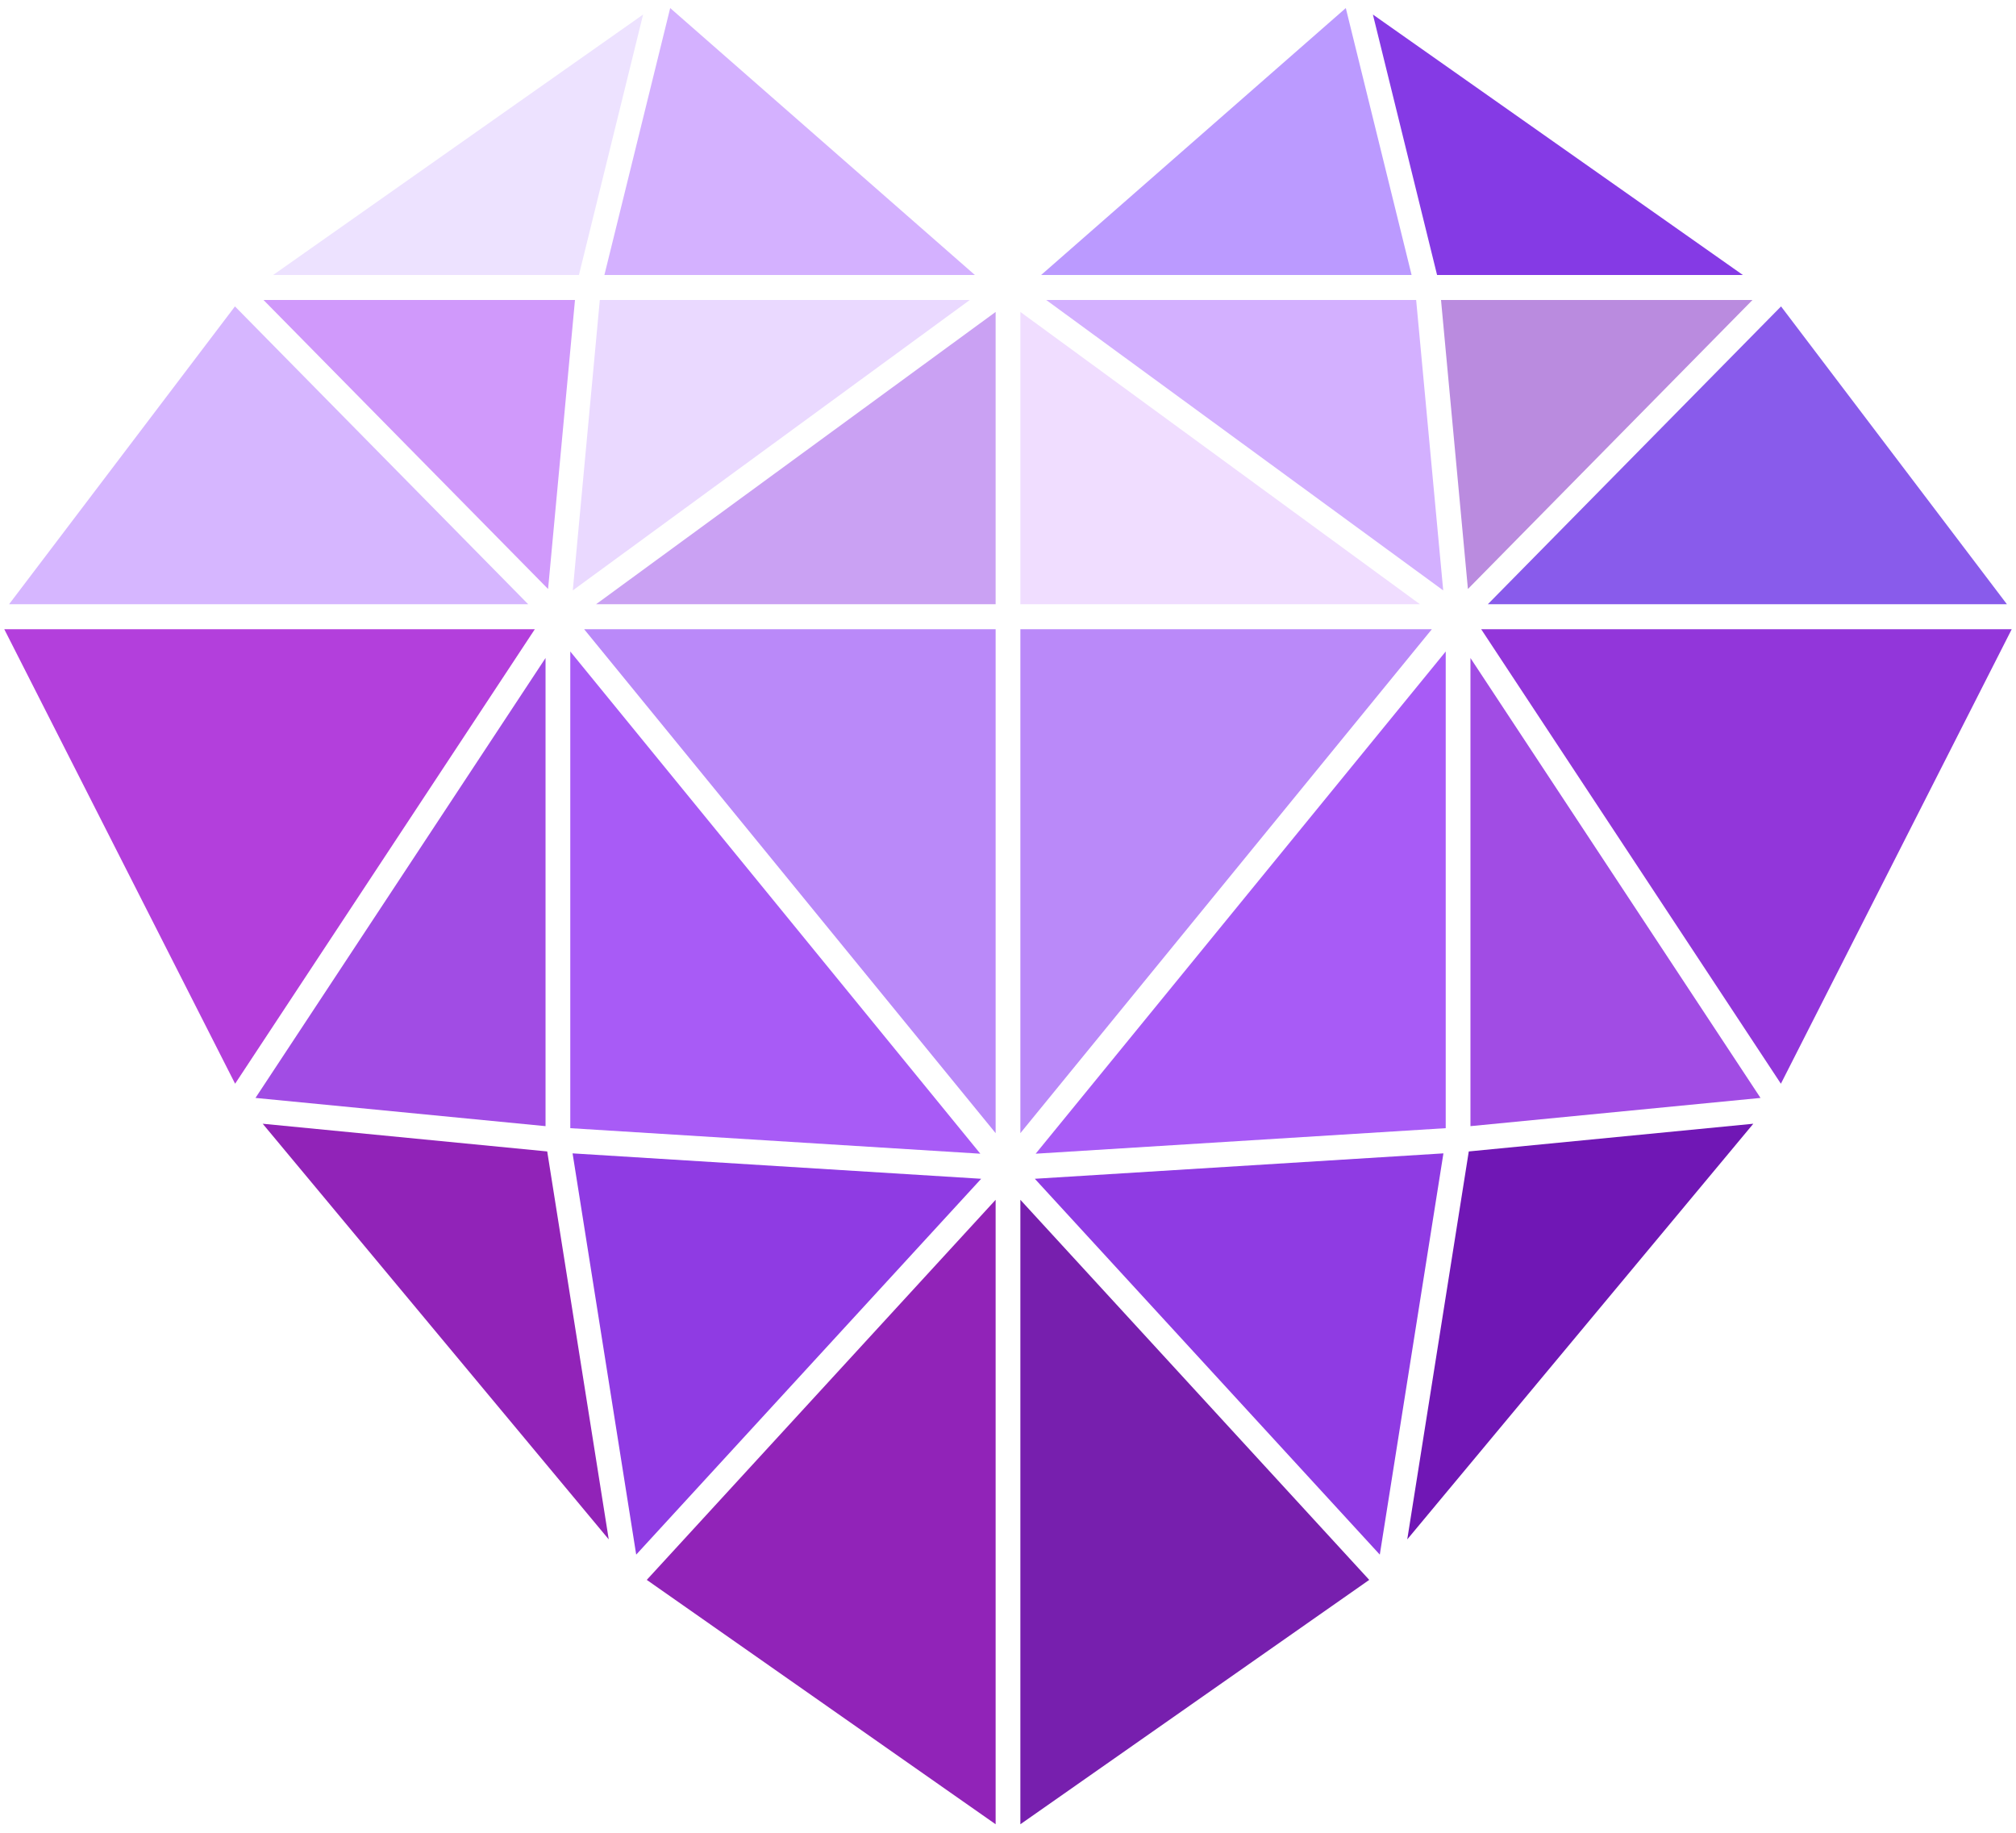
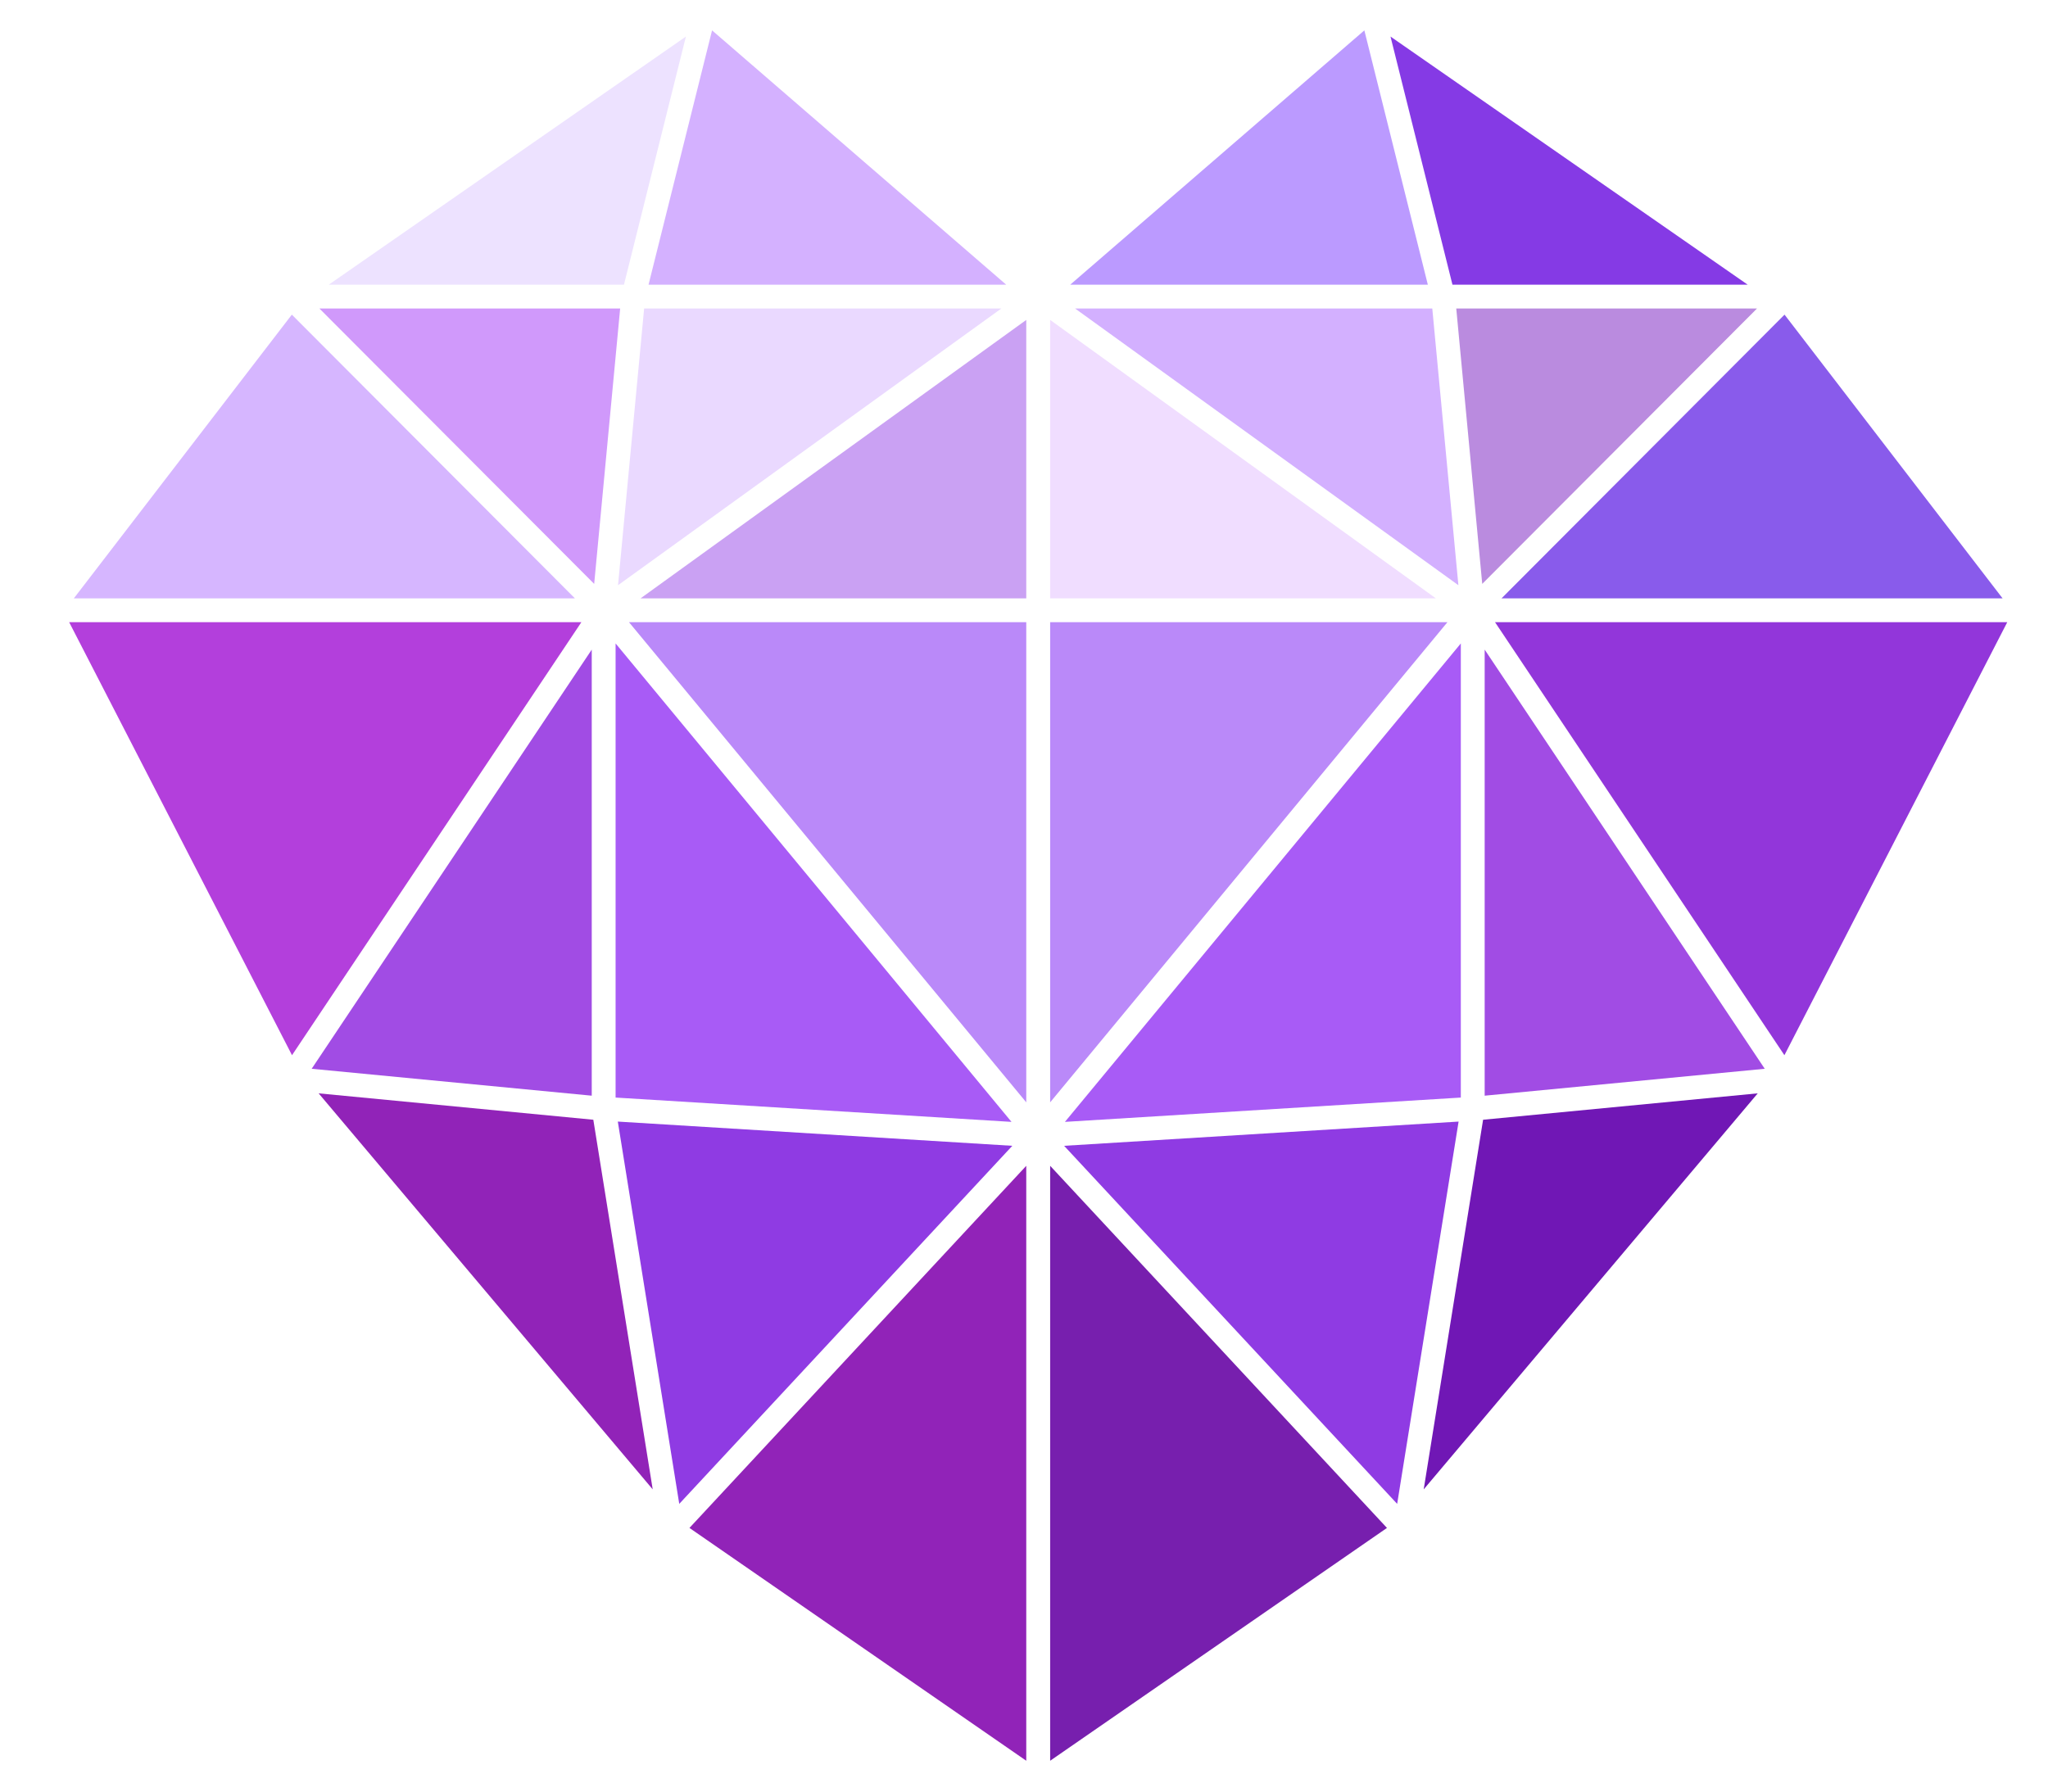
- <svg xmlns="http://www.w3.org/2000/svg" width="66" height="60" viewBox="0 0 66 60" fill="none">
-   <path d="M18.953 9.002H8.942L21.054 0.476L18.953 9.002Z" fill="#EDE2FF" />
-   <path d="M44.946 0.476L57.058 9.002H47.047L44.946 0.476Z" fill="#853AE5" />
-   <path d="M21.941 0.264L31.915 9.002H19.787L21.941 0.264Z" fill="#D4B1FF" />
-   <path d="M44.059 0.264L46.213 9.002H34.085L44.059 0.264Z" fill="#BB9AFF" />
-   <path d="M18.824 9.82L17.943 19.282L8.626 9.82H18.824Z" fill="#D099FB" />
-   <path d="M48.057 19.282L47.176 9.82H57.374L48.057 19.282Z" fill="#BA8BDF" />
-   <path d="M19.637 9.82H31.75L18.752 19.328L19.637 9.82Z" fill="#EAD9FF" />
-   <path d="M34.25 9.82H46.362L47.248 19.328L34.25 9.82Z" fill="#D3B0FF" />
-   <path d="M0.298 19.78L7.692 10.031L17.291 19.78H0.298Z" fill="#D6B6FF" />
-   <path d="M65.702 19.78H48.709L58.308 10.031L65.702 19.78Z" fill="#895BEB" />
-   <path d="M19.515 19.78L32.595 10.212V19.78H19.515Z" fill="#CAA1F3" />
-   <path d="M33.405 19.78V10.212L46.485 19.78H33.405Z" fill="#F0DDFF" />
-   <path d="M0.14 20.599H17.509L7.697 35.478L0.14 20.599Z" fill="#B33FDC" />
-   <path d="M58.303 35.478L48.491 20.599H65.86L58.303 35.478Z" fill="#9236DA" />
-   <path d="M8.364 35.943L17.86 21.541V36.867L8.364 35.943Z" fill="#A14CE4" />
-   <path d="M57.636 35.943L48.14 36.867V21.542L57.636 35.943Z" fill="#A14CE4" />
-   <path d="M19.124 20.599H32.595V37.096L19.124 20.599Z" fill="#BA89F9" />
-   <path d="M33.405 37.096V20.599H46.876L33.405 37.096Z" fill="#BA89F9" />
-   <path d="M32.094 37.769L18.67 36.933V21.328L32.094 37.769Z" fill="#A85BF6" />
-   <path d="M47.33 36.933L33.906 37.769L47.33 21.328V36.933Z" fill="#A85BF6" />
-   <path d="M19.929 50.395L14.264 43.591L8.6 36.788L17.915 37.695L19.929 50.395Z" fill="#9123B8" />
-   <path d="M48.085 37.695L57.4 36.788L46.071 50.395L48.085 37.695Z" fill="#7017B5" />
-   <path d="M20.828 50.894L18.745 37.758L32.122 38.59L20.828 50.894Z" fill="#8F3BE3" />
-   <path d="M45.172 50.894L33.878 38.59L47.255 37.758L45.172 50.894Z" fill="#8F3BE3" />
-   <path d="M21.174 51.721L32.595 39.278V59.721L21.174 51.721Z" fill="#9123B8" />
-   <path d="M44.826 51.721L33.405 59.721V39.278L44.826 51.721Z" fill="#771FAE" />
+ <svg xmlns="http://www.w3.org/2000/svg" width="48" height="42" viewBox="0 0 48 42" fill="none">
+   <path d="M14.624 6.674H7.705L16.076 0.857L14.624 6.674Z" fill="#EDE2FF" />
+   <path d="M32.59 0.857L40.962 6.674H34.042L32.59 0.857Z" fill="#853AE5" />
+   <path d="M16.689 0.712L23.583 6.674H15.2L16.689 0.712Z" fill="#D4B1FF" />
+   <path d="M31.977 0.712L33.465 6.674H25.083L31.977 0.712Z" fill="#BB9AFF" />
+   <path d="M14.535 7.232L13.926 13.688L7.486 7.232H14.535Z" fill="#D099FB" />
+   <path d="M34.74 13.688L34.131 7.232H41.18L34.74 13.688Z" fill="#BA8BDF" />
+   <path d="M15.097 7.232H23.469L14.485 13.719L15.097 7.232Z" fill="#EAD9FF" />
+   <path d="M25.197 7.232H33.569L34.181 13.719L25.197 7.232Z" fill="#D3B0FF" />
+   <path d="M1.73 14.028L6.84 7.376L13.475 14.028H1.73Z" fill="#D6B6FF" />
+   <path d="M46.936 14.028H35.191L41.825 7.376L46.936 14.028Z" fill="#895BEB" />
+   <path d="M15.012 14.028L24.053 7.5V14.028H15.012Z" fill="#CAA1F3" />
+   <path d="M24.613 14.028V7.5L33.654 14.028H24.613Z" fill="#F0DDFF" />
+   <path d="M1.621 14.586H13.626L6.844 24.737L1.621 14.586Z" fill="#B33FDC" />
+   <path d="M41.822 24.737L35.04 14.586H47.045L41.822 24.737Z" fill="#9236DA" />
+   <path d="M7.305 25.055L13.869 15.229V25.686L7.305 25.055Z" fill="#A14CE4" />
+   <path d="M41.361 25.055L34.797 25.686V15.229L41.361 25.055Z" fill="#A14CE4" />
+   <path d="M14.742 14.586H24.053V25.842L14.742 14.586Z" fill="#BA89F9" />
+   <path d="M24.613 25.842V14.586H33.924L24.613 25.842Z" fill="#BA89F9" />
+   <path d="M23.707 26.3L14.428 25.73V15.084L23.707 26.3Z" fill="#A85BF6" />
+   <path d="M34.238 25.73L24.959 26.3L34.238 15.084V25.73Z" fill="#A85BF6" />
+   <path d="M15.298 34.915L11.383 30.273L7.468 25.631L13.906 26.25L15.298 34.915Z" fill="#9123B8" />
+   <path d="M34.76 26.25L41.197 25.631L33.368 34.915L34.76 26.25Z" fill="#7017B5" />
+   <path d="M15.92 35.255L14.48 26.293L23.726 26.861L15.92 35.255Z" fill="#8F3BE3" />
+   <path d="M32.746 35.255L24.94 26.861L34.186 26.293L32.746 35.255Z" fill="#8F3BE3" />
+   <path d="M16.159 35.819L24.053 27.33V41.277L16.159 35.819Z" fill="#9123B8" />
+   <path d="M32.507 35.819L24.613 41.277V27.33L32.507 35.819Z" fill="#771FAE" />
</svg>
